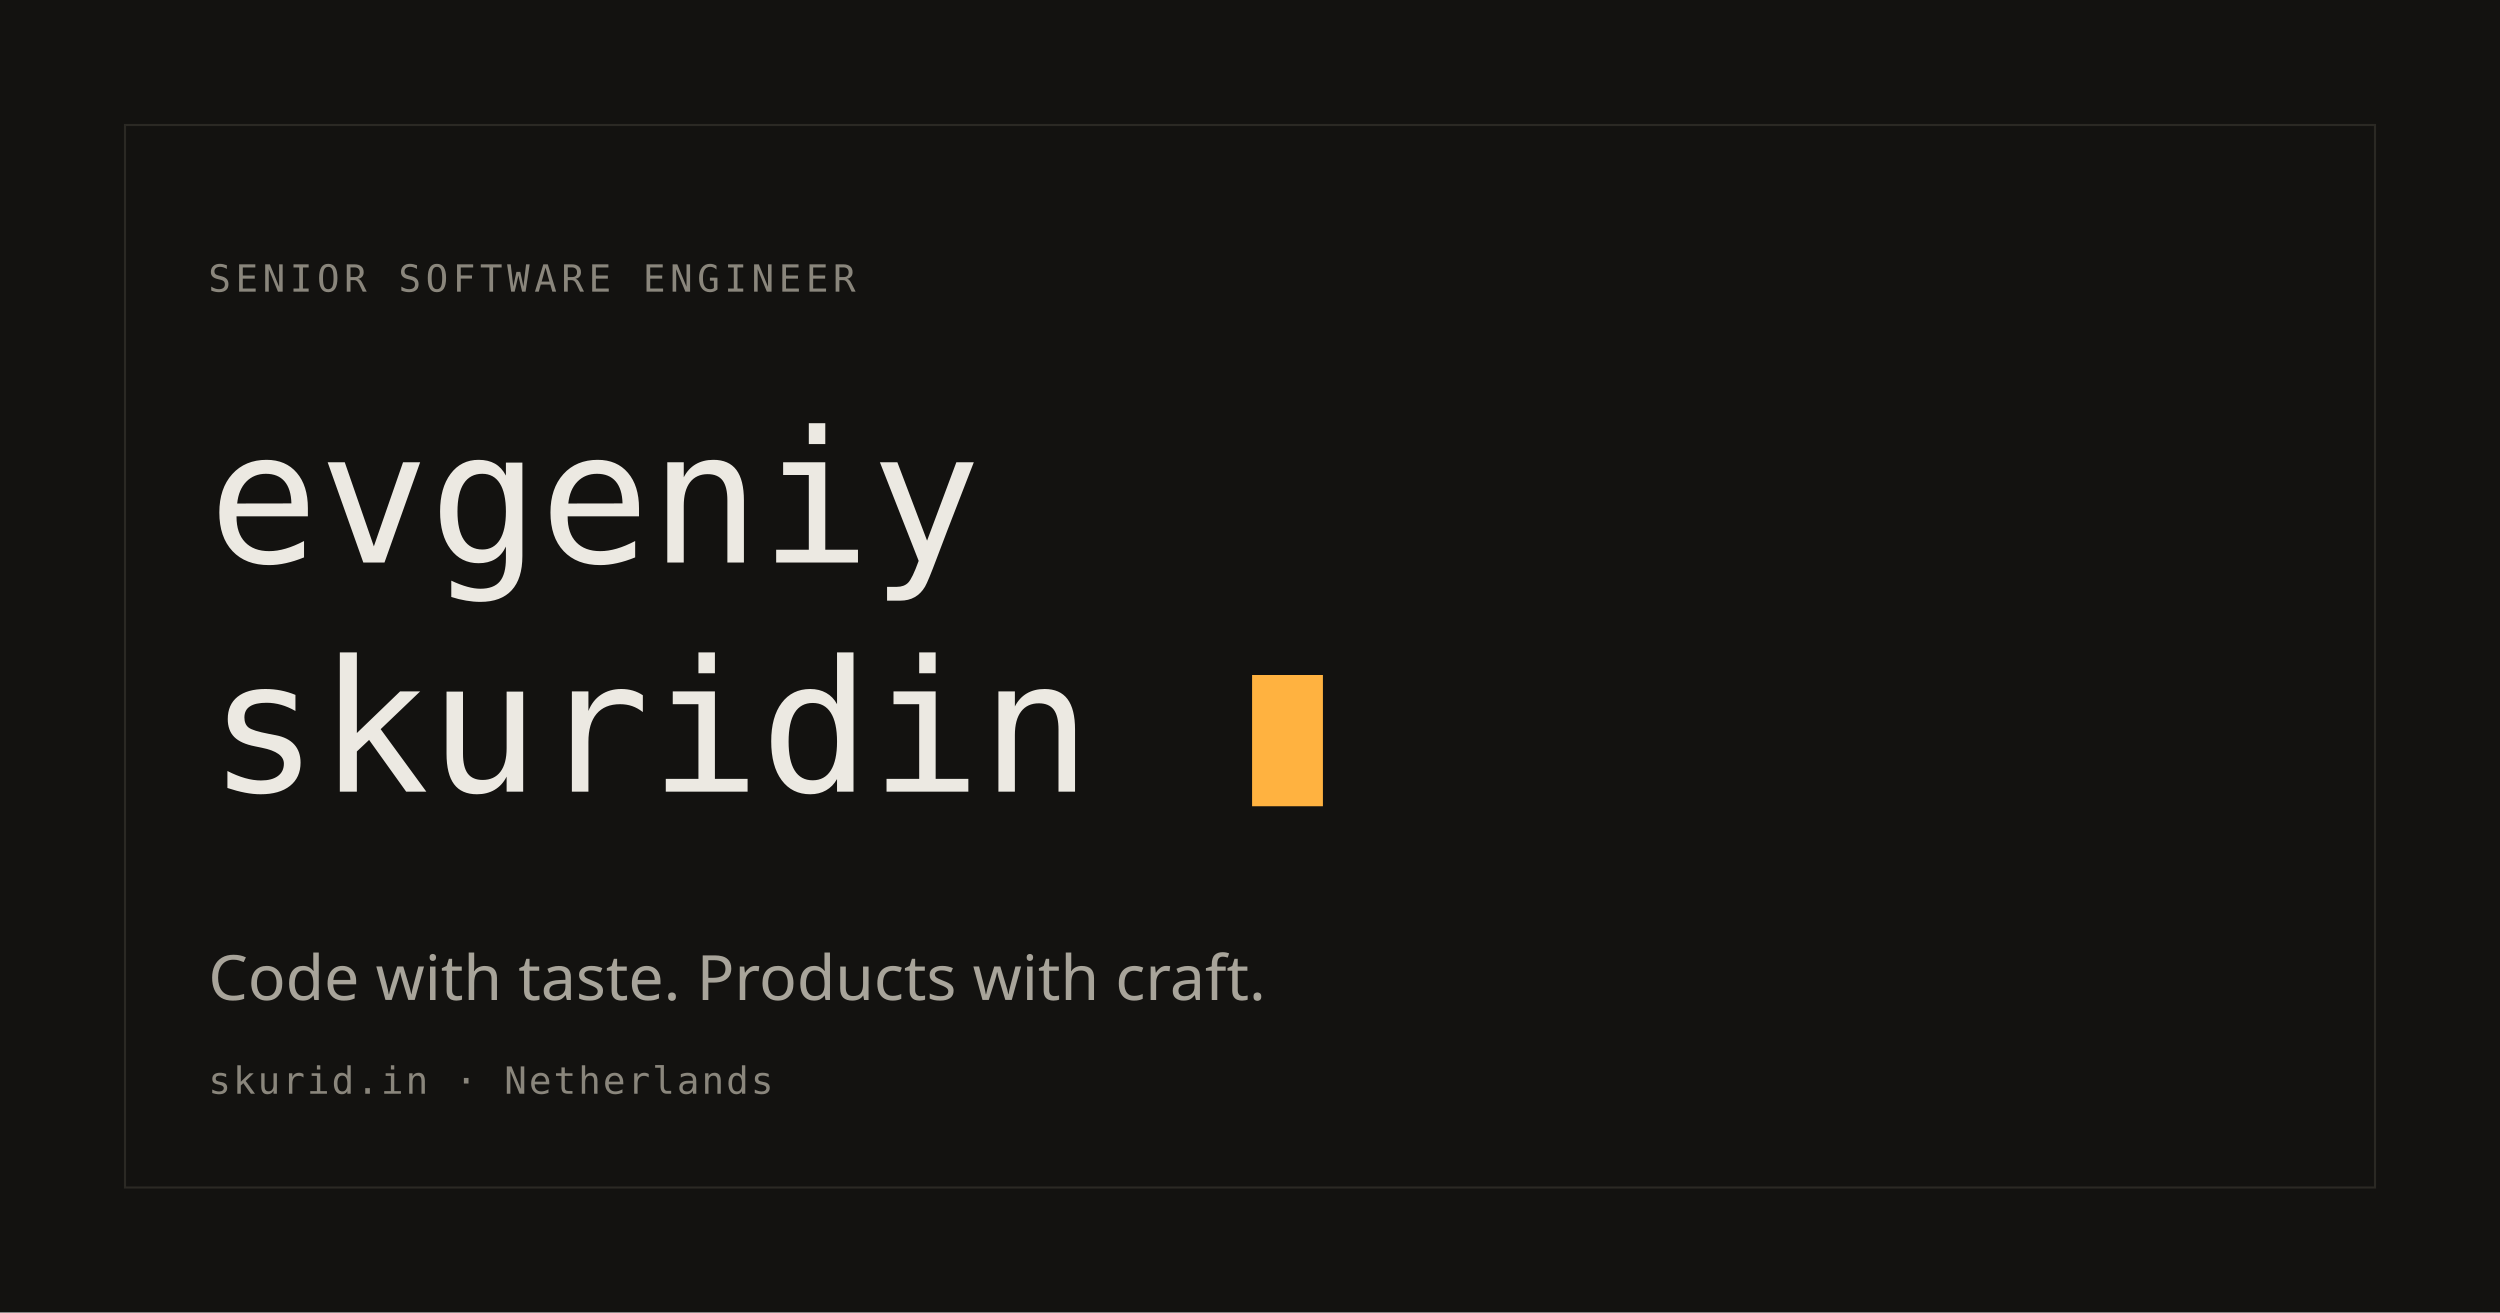
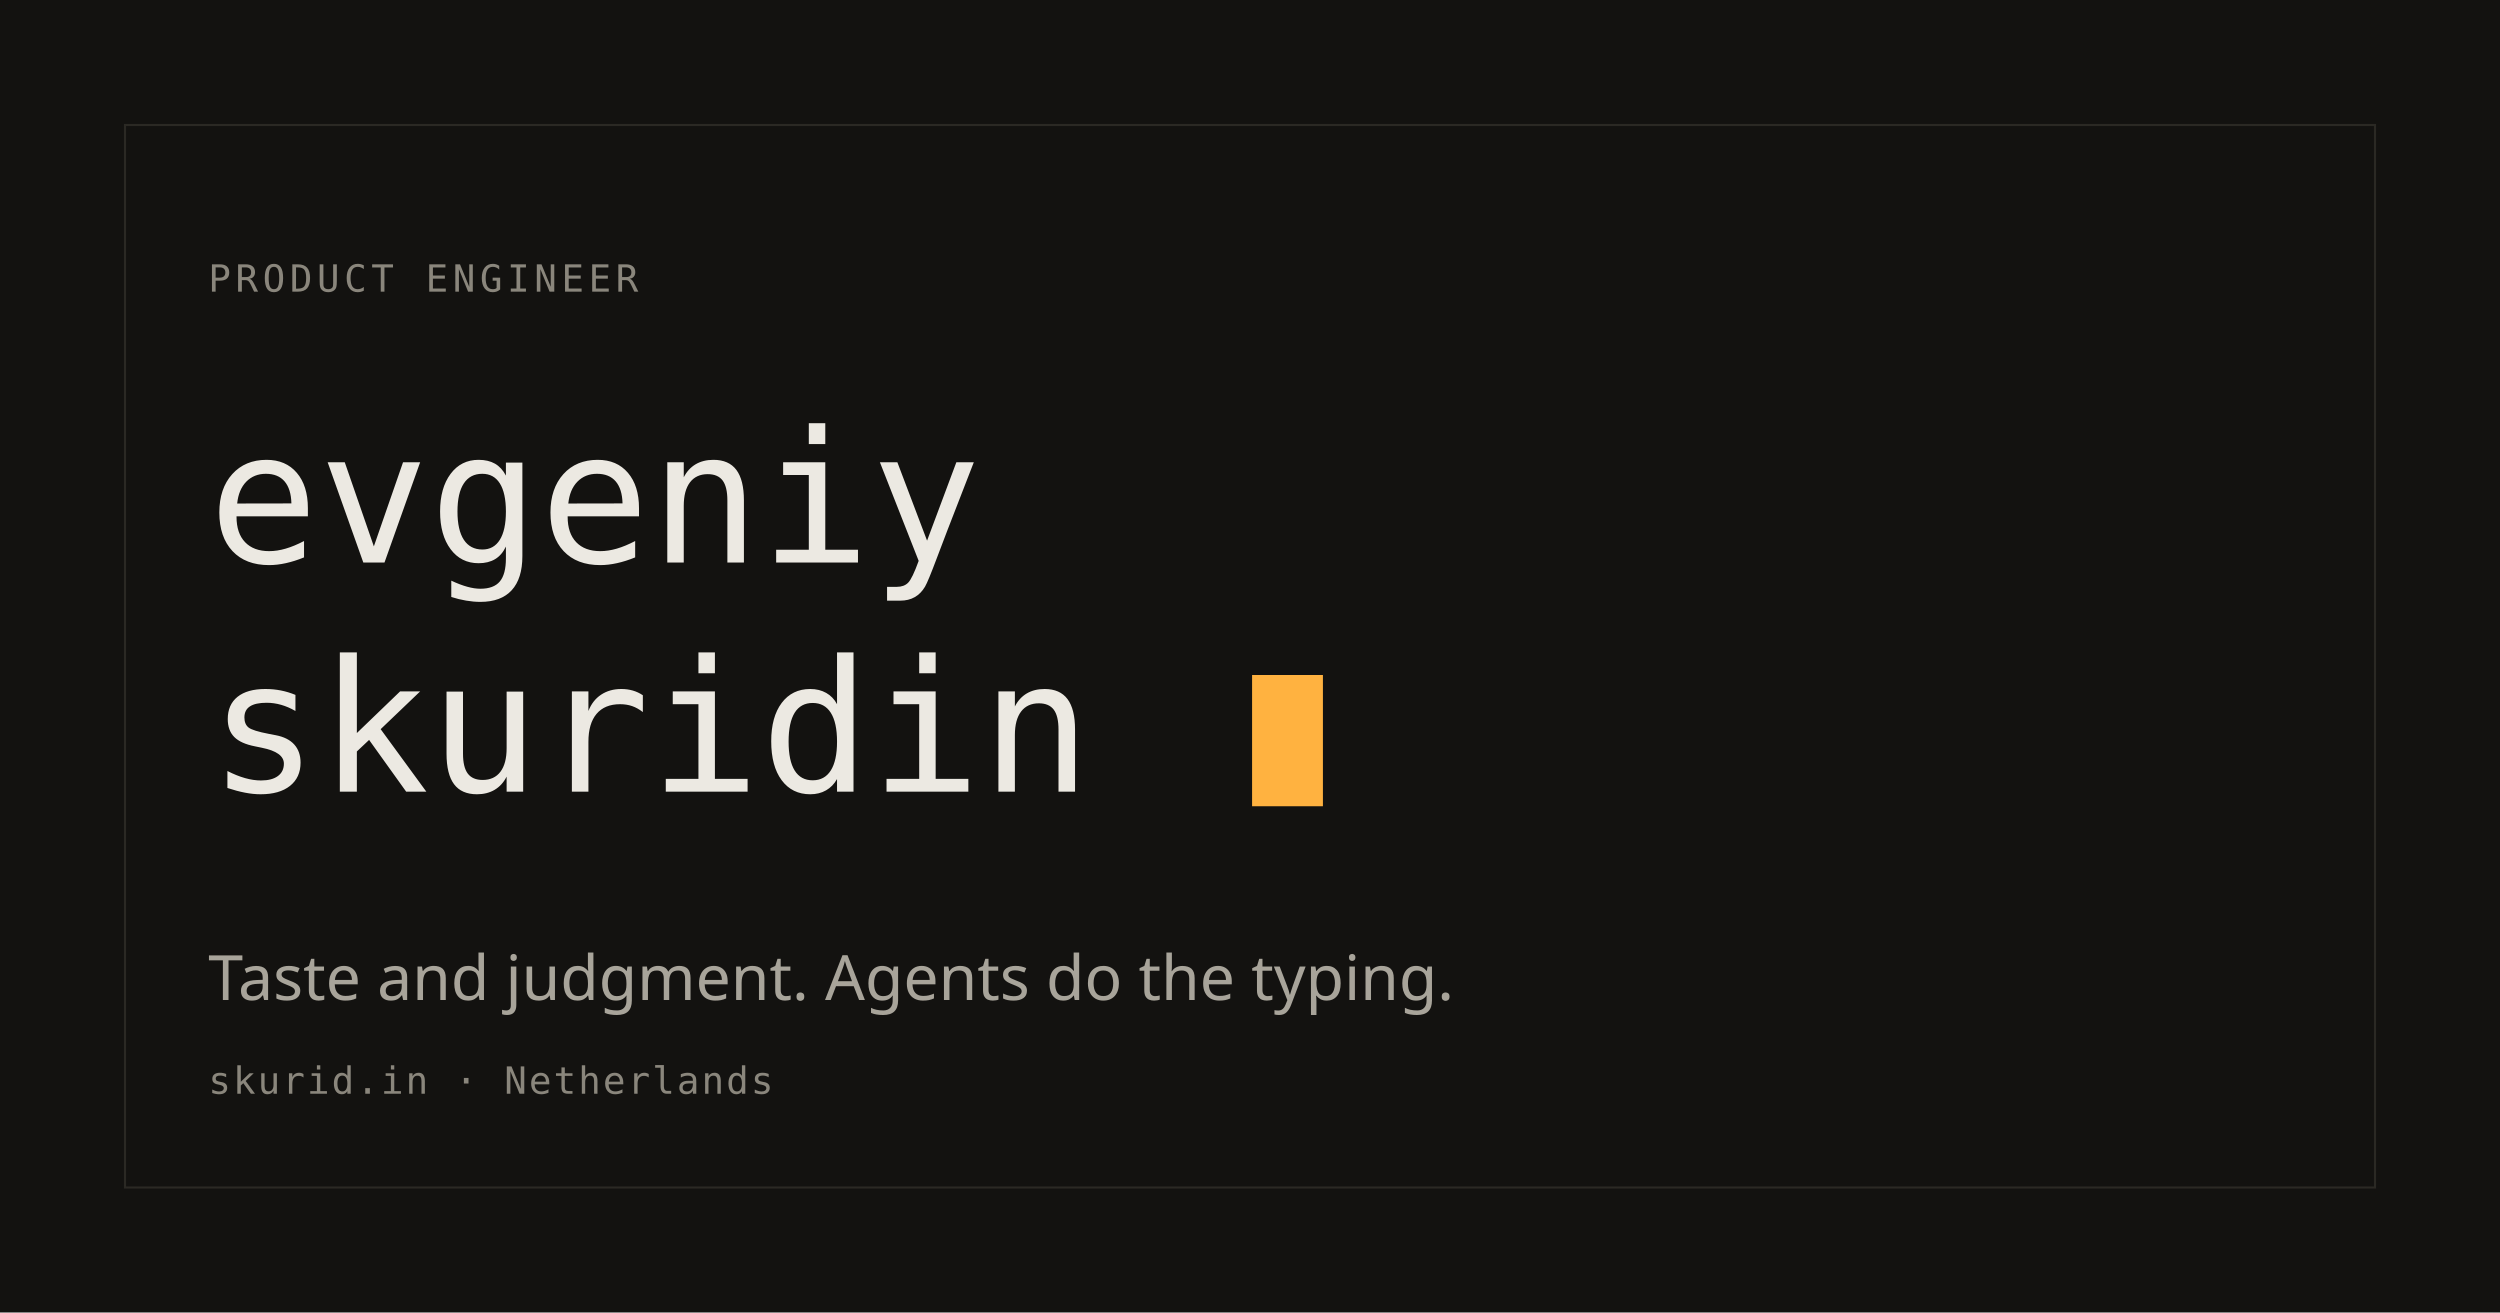
<svg xmlns="http://www.w3.org/2000/svg" width="1200" height="630" viewBox="0 0 1200 630">
  <style>
    @font-face { font-family: 'Martian Mono'; src: url('fonts/martian-mono-variable.woff2') format('woff2'); font-weight: 100 800; }
    @font-face { font-family: 'Space Grotesk'; src: url('fonts/space-grotesk-variable.woff2') format('woff2'); font-weight: 300 500; }
    .mono { font-family: 'Martian Mono', monospace; }
    .sans { font-family: 'Space Grotesk', sans-serif; }
  </style>
  <rect width="1200" height="630" fill="#131210" />
  <rect x="60" y="60" width="1080" height="510" fill="none" stroke="#2b2924" stroke-width="1" />
-   <text x="100" y="140" class="mono" font-size="18" letter-spacing="2.2" fill="#8a867c">SENIOR SOFTWARE ENGINEER</text>
+   <text x="100" y="140" class="mono" font-size="18" letter-spacing="2.2" fill="#8a867c">PRODUCT ENGINEER</text>
  <text x="100" y="270" class="mono" font-size="88" font-weight="350" fill="#ece9e2">evgeniy</text>
  <text x="100" y="380" class="mono" font-size="88" font-weight="350" fill="#ece9e2">skuridin</text>
  <rect x="601" y="324" width="34" height="63" fill="#ffb240" />
-   <text x="100" y="480" class="sans" font-size="30" fill="#a8a49a">Code with taste. Products with craft.</text>
+   <text x="100" y="480" class="sans" font-size="30" fill="#a8a49a">Taste and judgment. Agents do the typing.</text>
  <text x="100" y="525" class="mono" font-size="18" letter-spacing="1" fill="#8a867c">skurid.in · Netherlands</text>
</svg>
